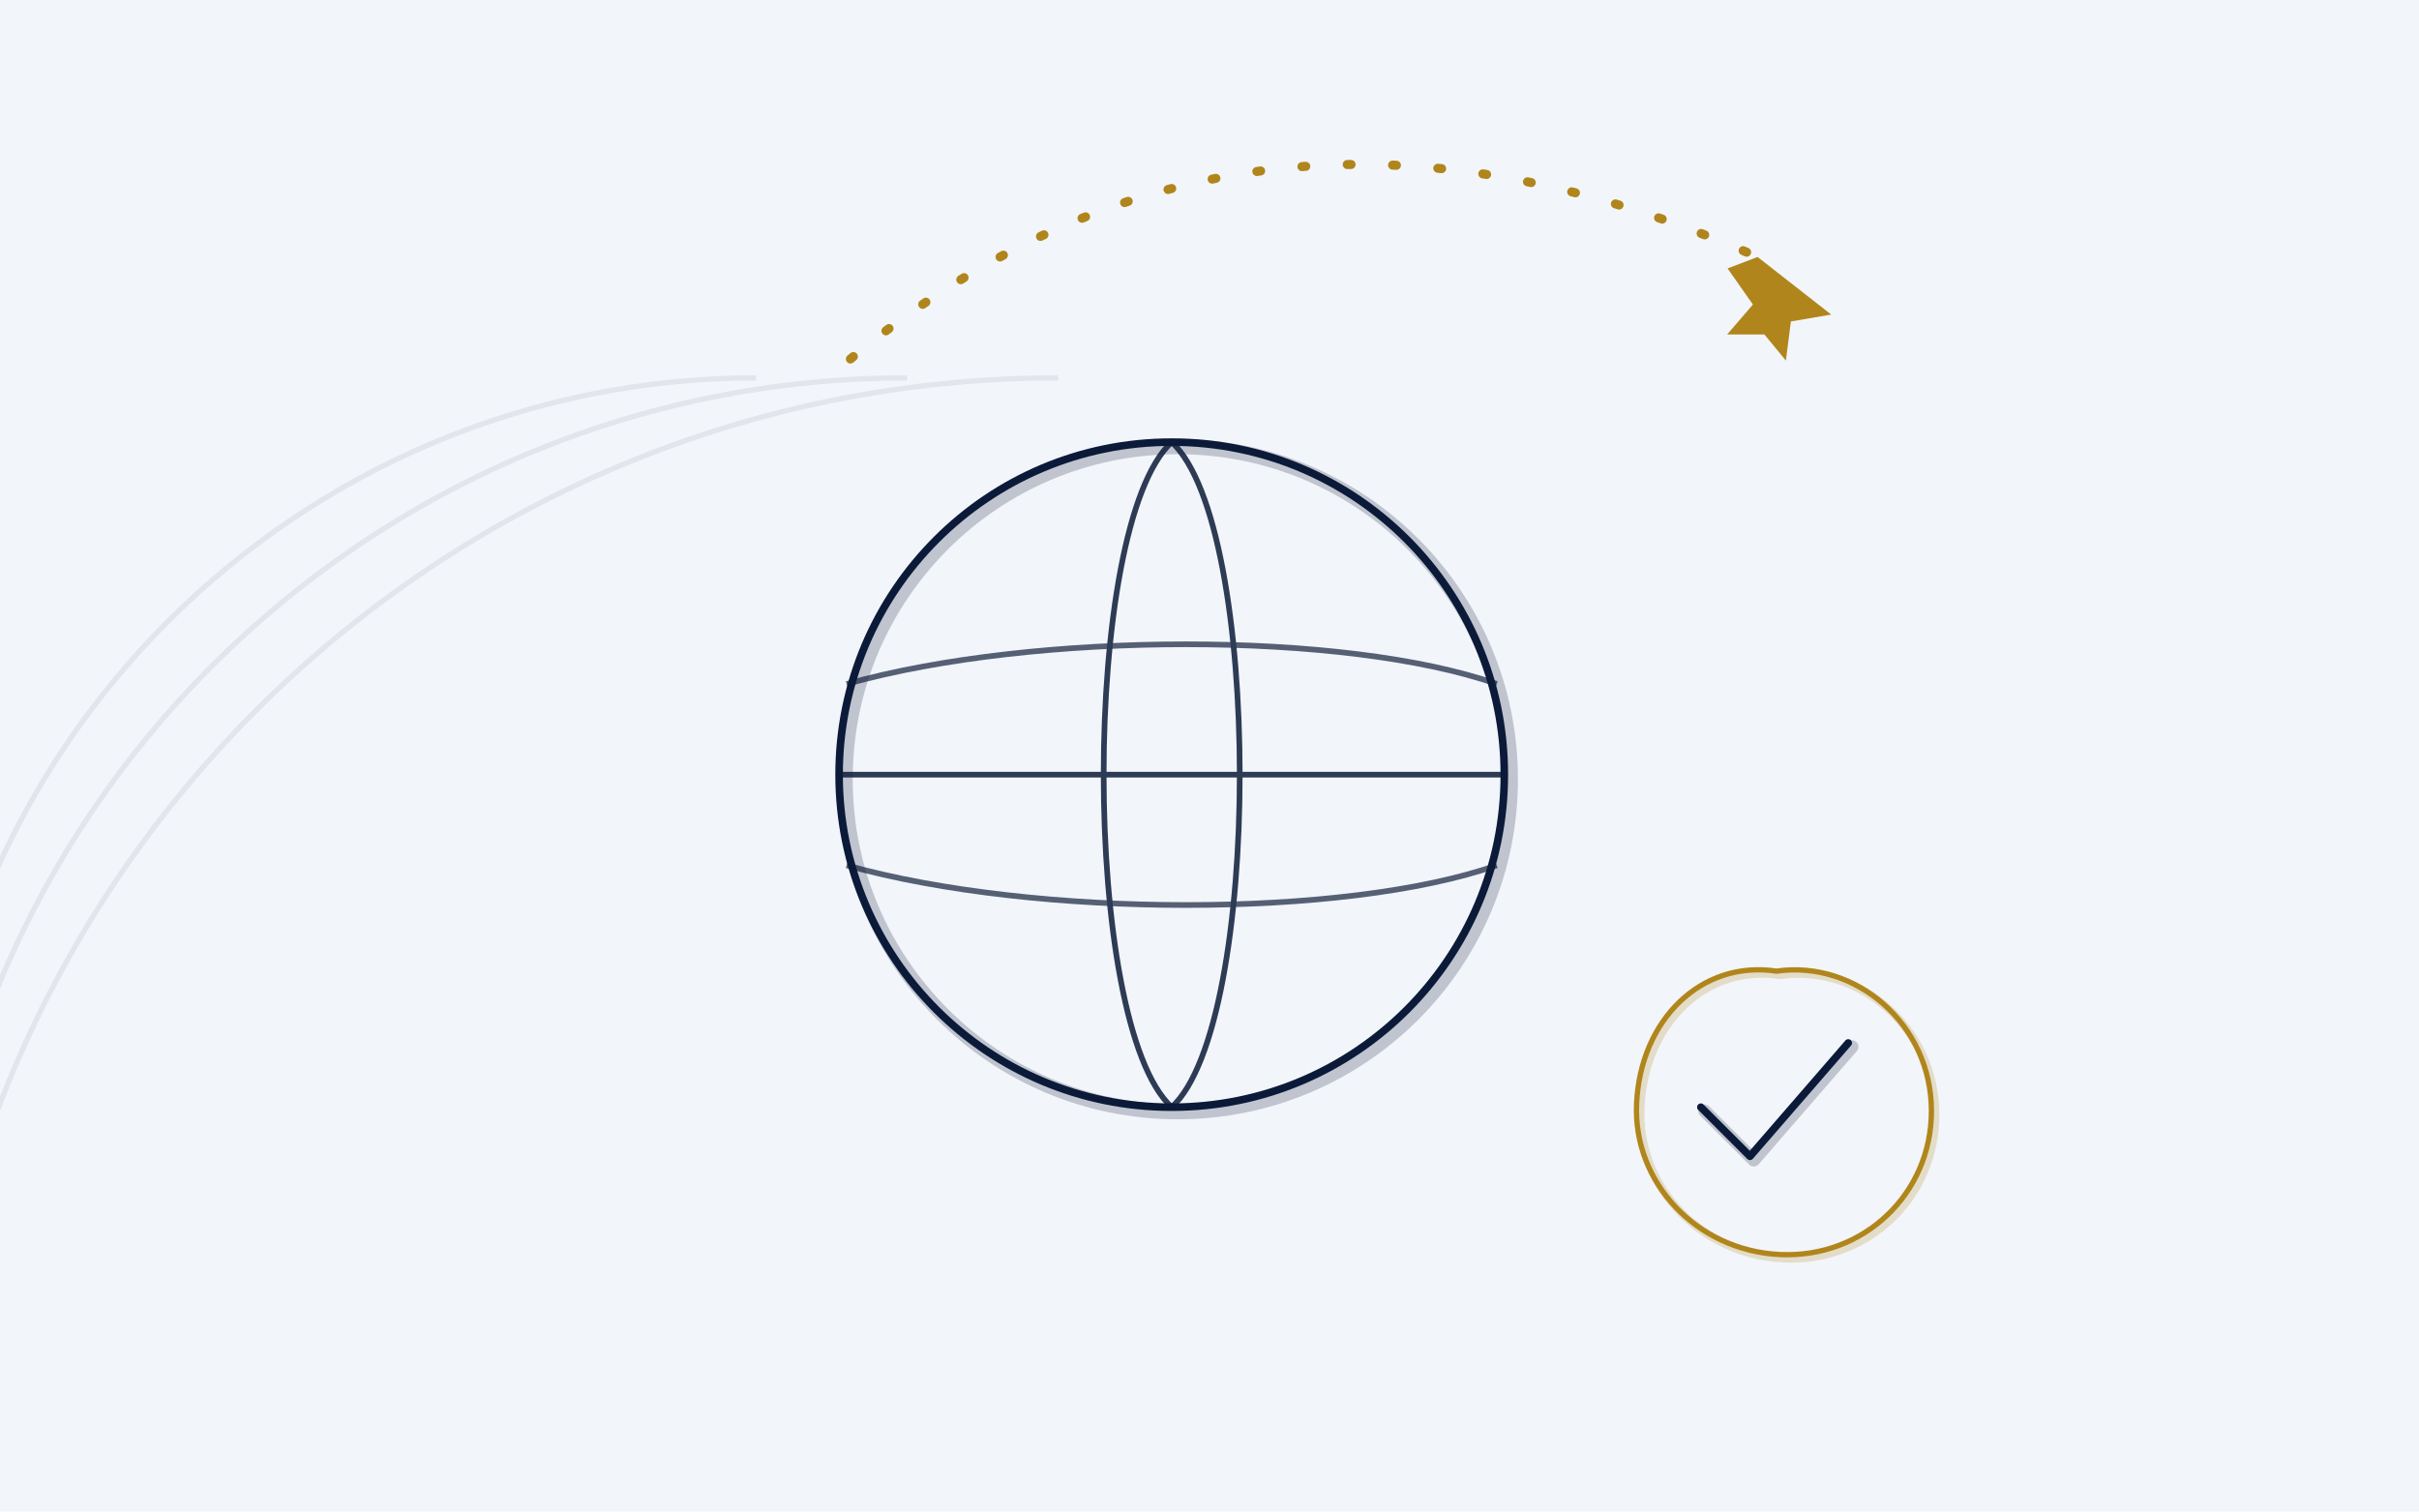
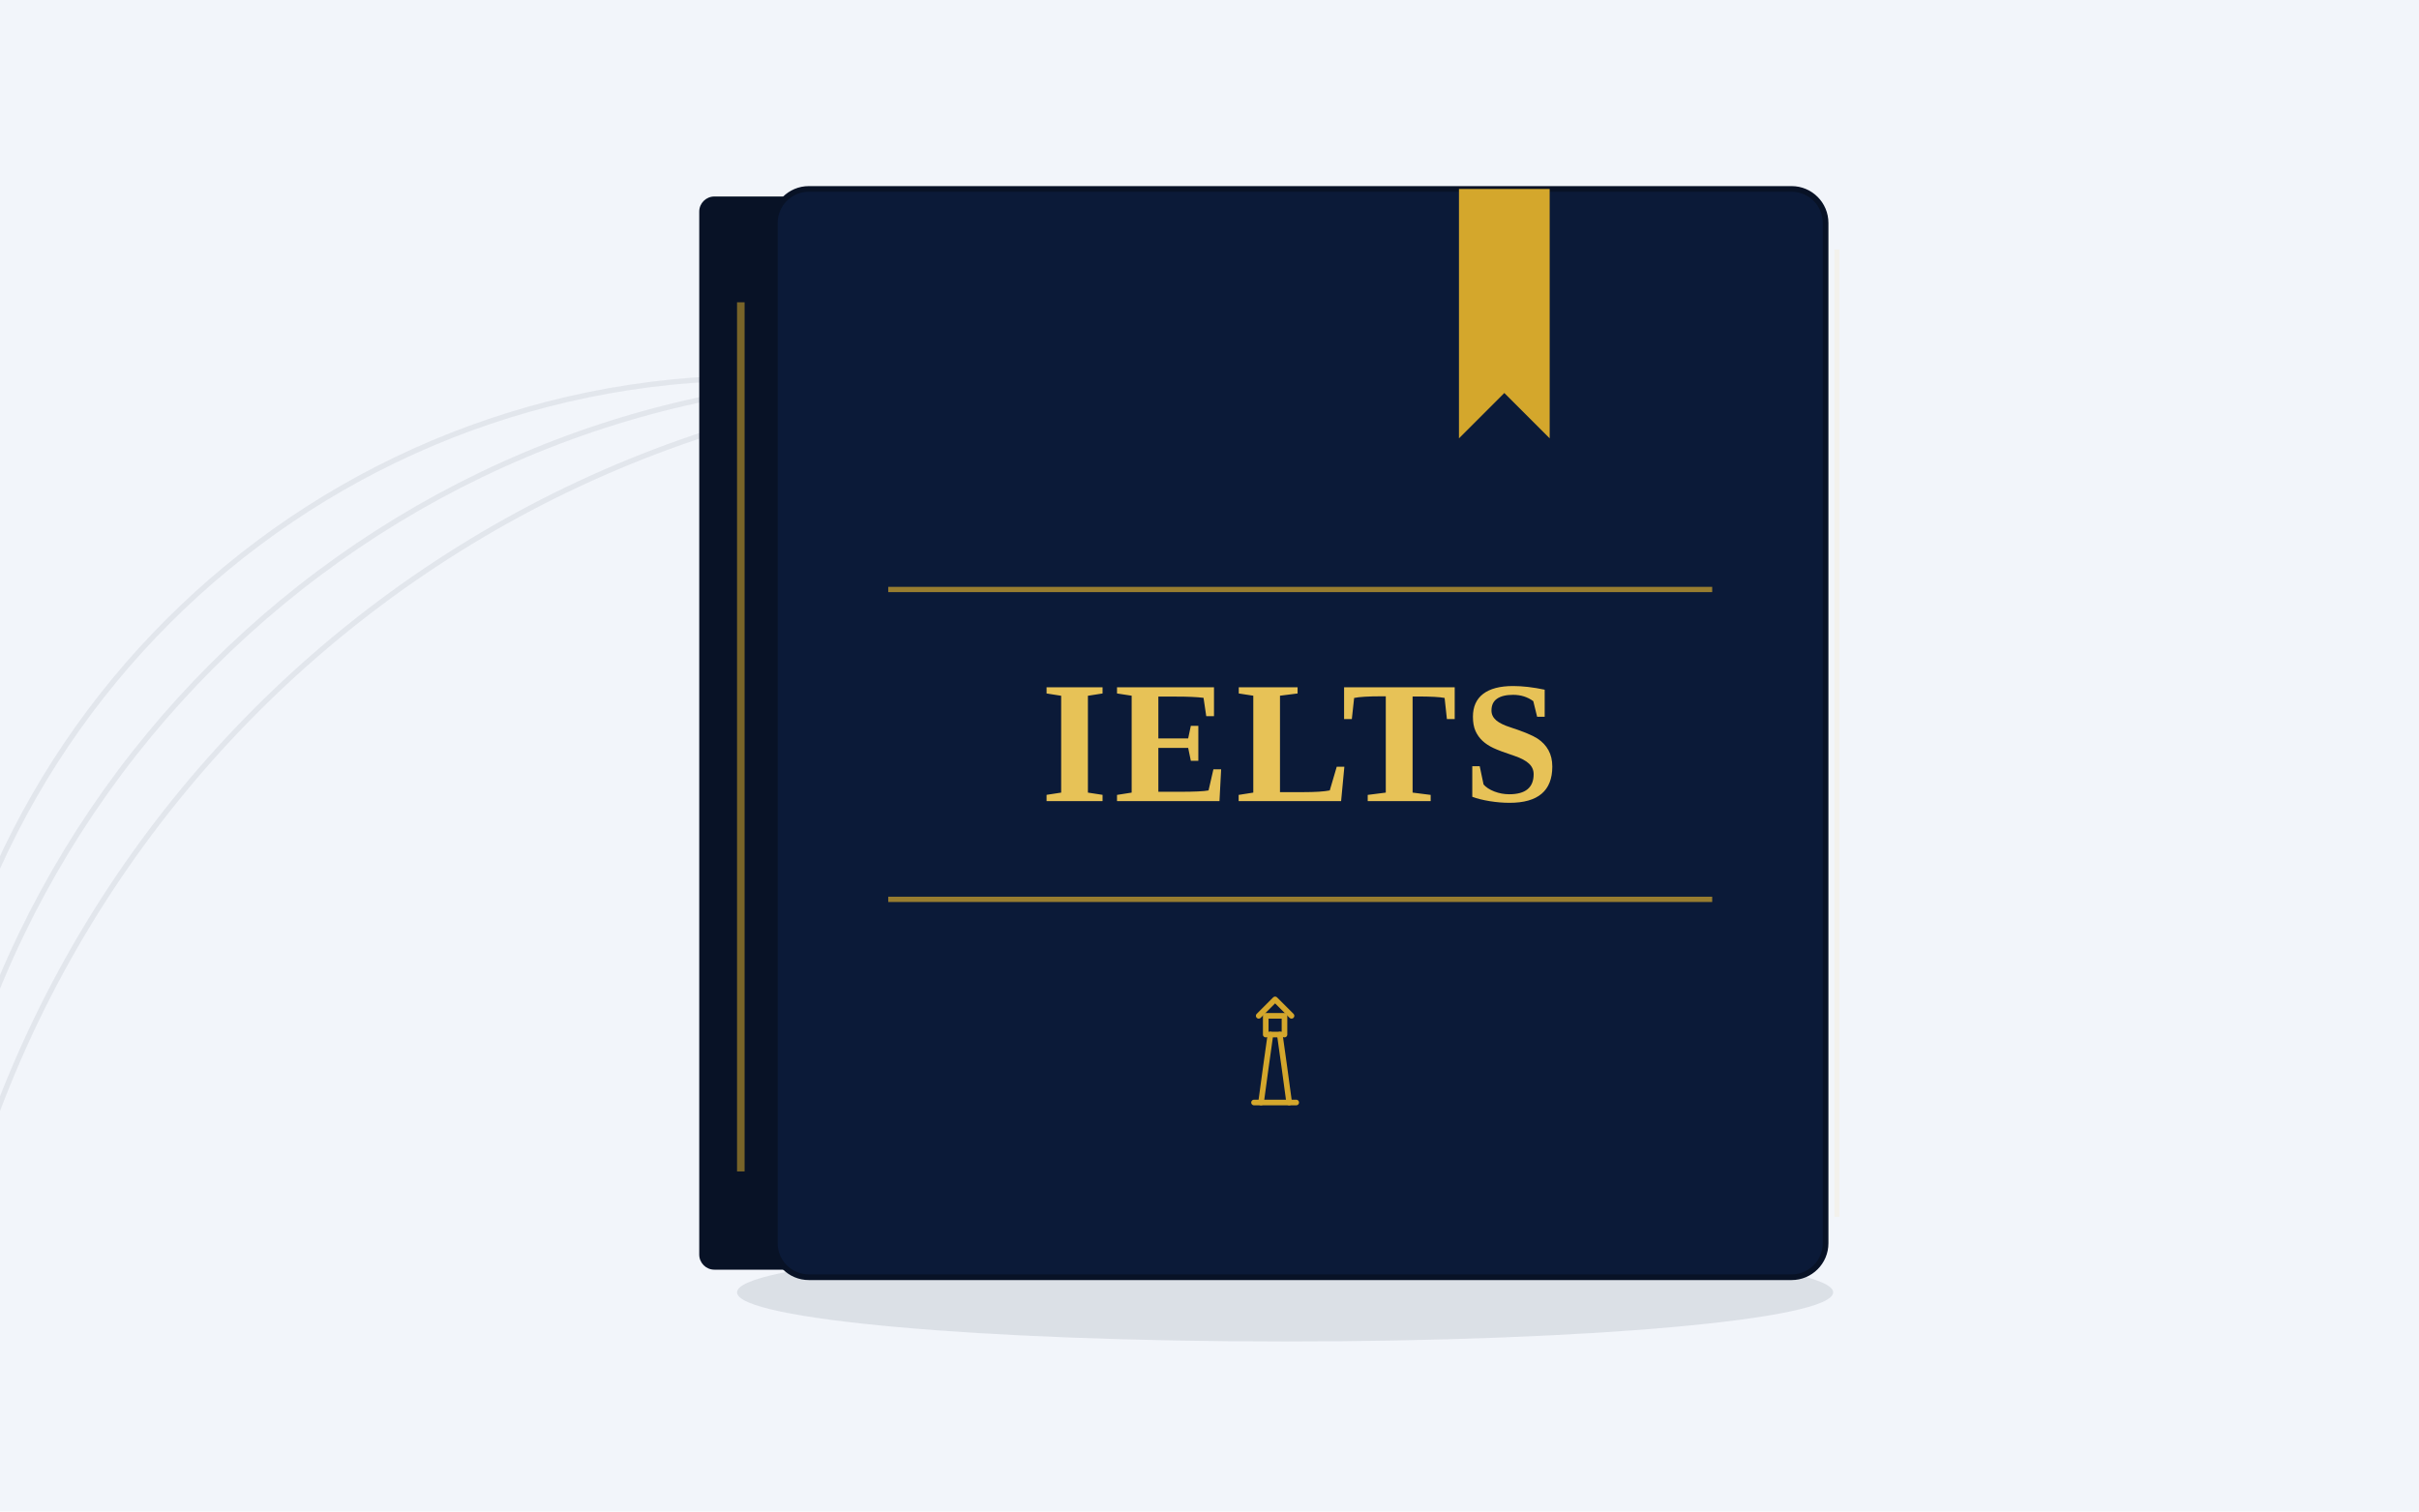
<svg xmlns="http://www.w3.org/2000/svg" viewBox="0 0 640 400" width="640" height="400">
  <rect width="640" height="400" fill="#f2f5fa" />
  <g fill="none" stroke="#0b1a38" stroke-opacity="0.07" stroke-width="1.4">
    <path d="M-20 400 A 300 300 0 0 1 280 100" />
    <path d="M-20 360 A 260 260 0 0 1 240 100" />
    <path d="M-20 320 A 220 220 0 0 1 200 100" />
  </g>
-   <g transform="translate(220,105)">
-     <g fill="none" stroke="#0b1a38" stroke-opacity=".22" stroke-width="4" transform="translate(1.6,1.2)">
-       <circle cx="90" cy="100" r="88" />
-     </g>
-     <circle cx="90" cy="100" r="88" fill="none" stroke="#0b1a38" stroke-width="2" />
-     <g fill="none" stroke="#0b1a38" stroke-width="1.5" opacity=".85">
-       <path d="M90 12c-24 22-24 154 0 176" />
-       <path d="M90 12c24 22 24 154 0 176" />
-       <path d="M4 76c50-14 132-14 172 0" opacity=".8" />
-       <path d="M2 100h176" />
-       <path d="M4 124c50 14 132 14 172 0" opacity=".8" />
-     </g>
+   <ellipse cx="340" cy="342" rx="145" ry="13" fill="#0b1a38" opacity=".1" />
+   <rect x="185" y="52" width="28" height="284" rx="4" fill="#081226" />
+   <line x1="196" y1="80" x2="196" y2="310" stroke="#d4a72c" stroke-width="2" opacity=".55" />
+   <g stroke="#f4efe3" stroke-width="1.3" opacity=".6">
+     <line x1="486" y1="66" x2="486" y2="322" />
+     <line x1="482" y1="60" x2="482" y2="328" />
+     <line x1="478" y1="56" x2="478" y2="332" />
  </g>
-   <path d="M225 95 Q 330 8 465 68" fill="none" stroke="#b0851b" stroke-width="2.4" stroke-dasharray="1 11" stroke-linecap="round" />
-   <g transform="translate(465,68) rotate(24)" fill="#b0851b">
-     <path d="M0 0 l24 6 -9 6 3 10 -8-4 -9 4 3-10 -10-6z" />
-   </g>
-   <g transform="translate(430,255)">
-     <path d="M40 2c21-3 41 14 41 37 0 22-18 39-40 38-22 -1-39-19-38-40C4 15 20-1 40 2Z" fill="none" stroke="#b0851b" stroke-width="2.2" stroke-opacity=".22" transform="translate(1,1)" />
-     <path d="M40 2c21-3 41 14 41 37 0 22-18 39-40 38-22 -1-39-19-38-40C4 15 20-1 40 2Z" fill="none" stroke="#b0851b" stroke-width="1.4" />
-     <path d="M20 38l13 13 26-30" fill="none" stroke="#0b1a38" stroke-width="3.4" stroke-linecap="round" stroke-linejoin="round" stroke-opacity=".22" transform="translate(1,1)" />
-     <path d="M20 38l13 13 26-30" fill="none" stroke="#0b1a38" stroke-width="2" stroke-linecap="round" stroke-linejoin="round" />
+   <rect x="205" y="50" width="278" height="288" rx="9" fill="#0b1a38" stroke="#081226" stroke-width="1.5" />
+   <path d="M410 50 L410 116 L398 104 L386 116 L386 50 Z" fill="#d4a72c" />
+   <line x1="235" y1="156" x2="453" y2="156" stroke="#d4a72c" stroke-width="1.4" opacity=".7" />
+   <text x="344" y="212" text-anchor="middle" font-family="Georgia,'Times New Roman',serif" font-weight="700" font-size="46" fill="#e7c257" letter-spacing="1.5">IELTS</text>
+   <line x1="235" y1="238" x2="453" y2="238" stroke="#d4a72c" stroke-width="1.4" opacity=".7" />
+   <g transform="translate(320,262) scale(0.62)" fill="none" stroke="#d4a72c" stroke-width="2.4" stroke-linecap="round" stroke-linejoin="round">
+     <path d="M22 48 Q24 33 26 19" />
+     <path d="M34 48 Q32 33 30 19" />
+     <path d="M19 48 L37 48" />
+     <path d="M25 19 L31 19" />
+     <path d="M24 19 L24 11 L32 11 L32 19" />
+     <path d="M21 11 L28 4 L35 11" />
  </g>
</svg>
